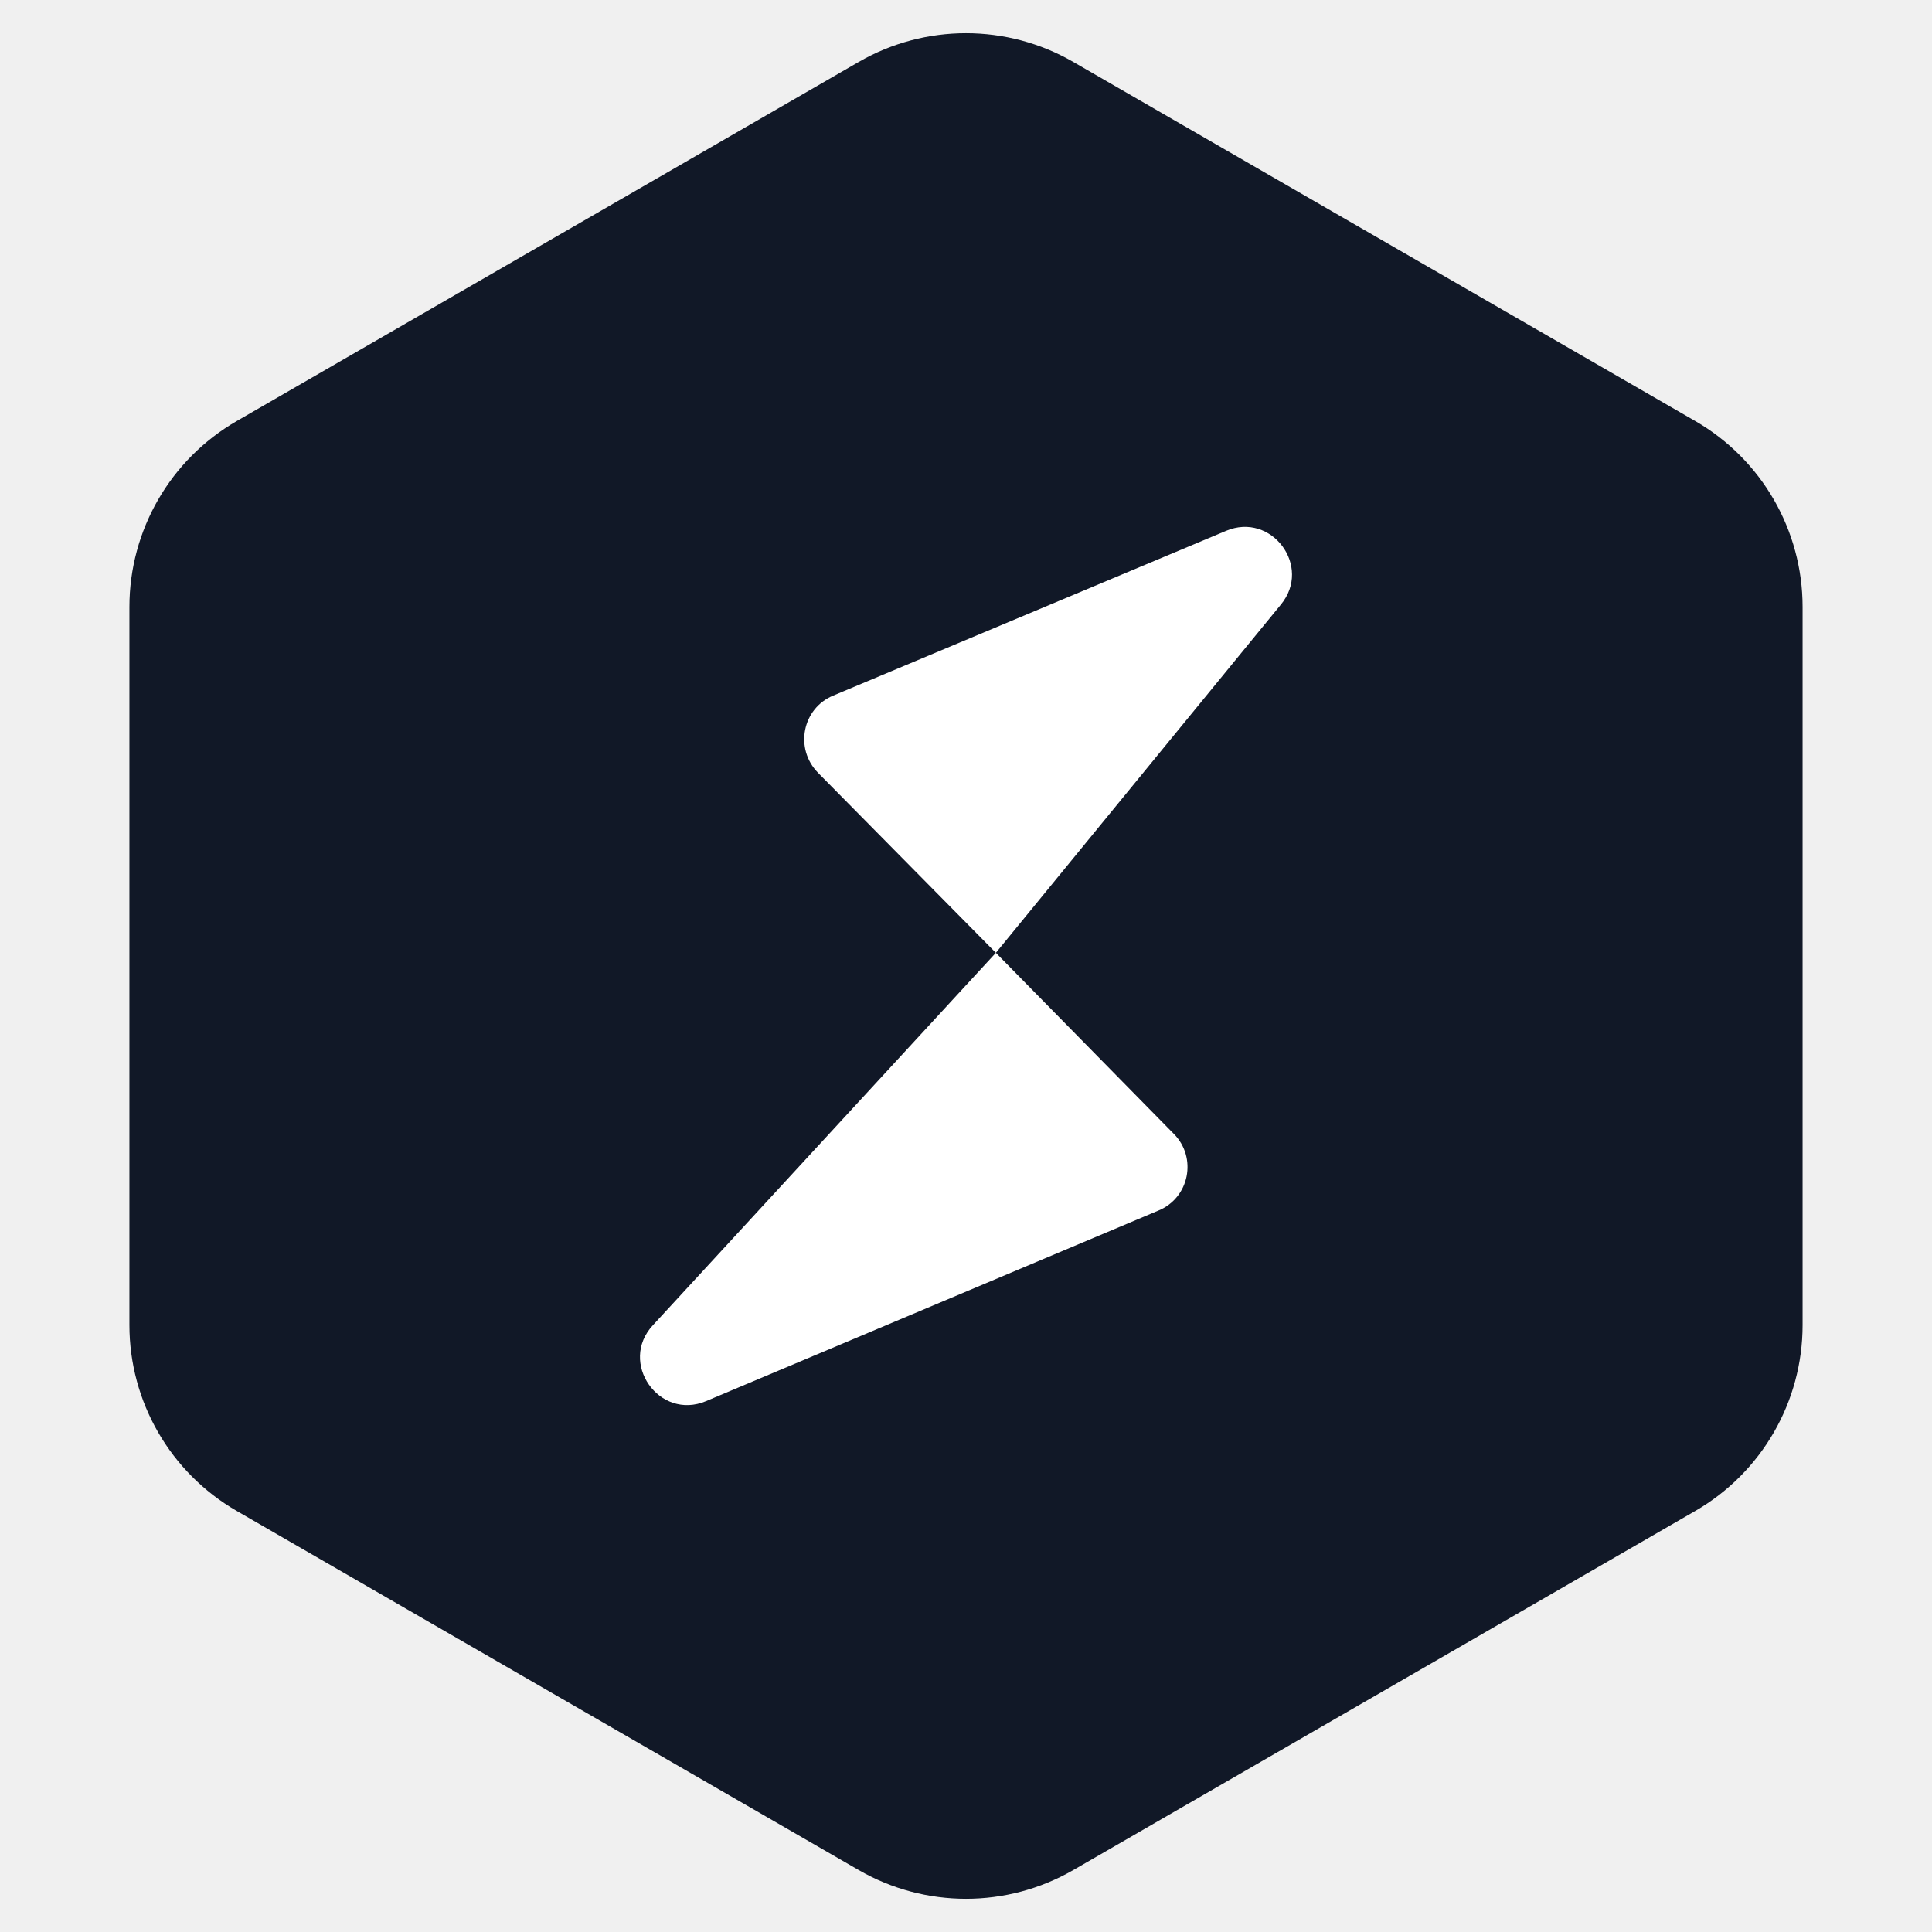
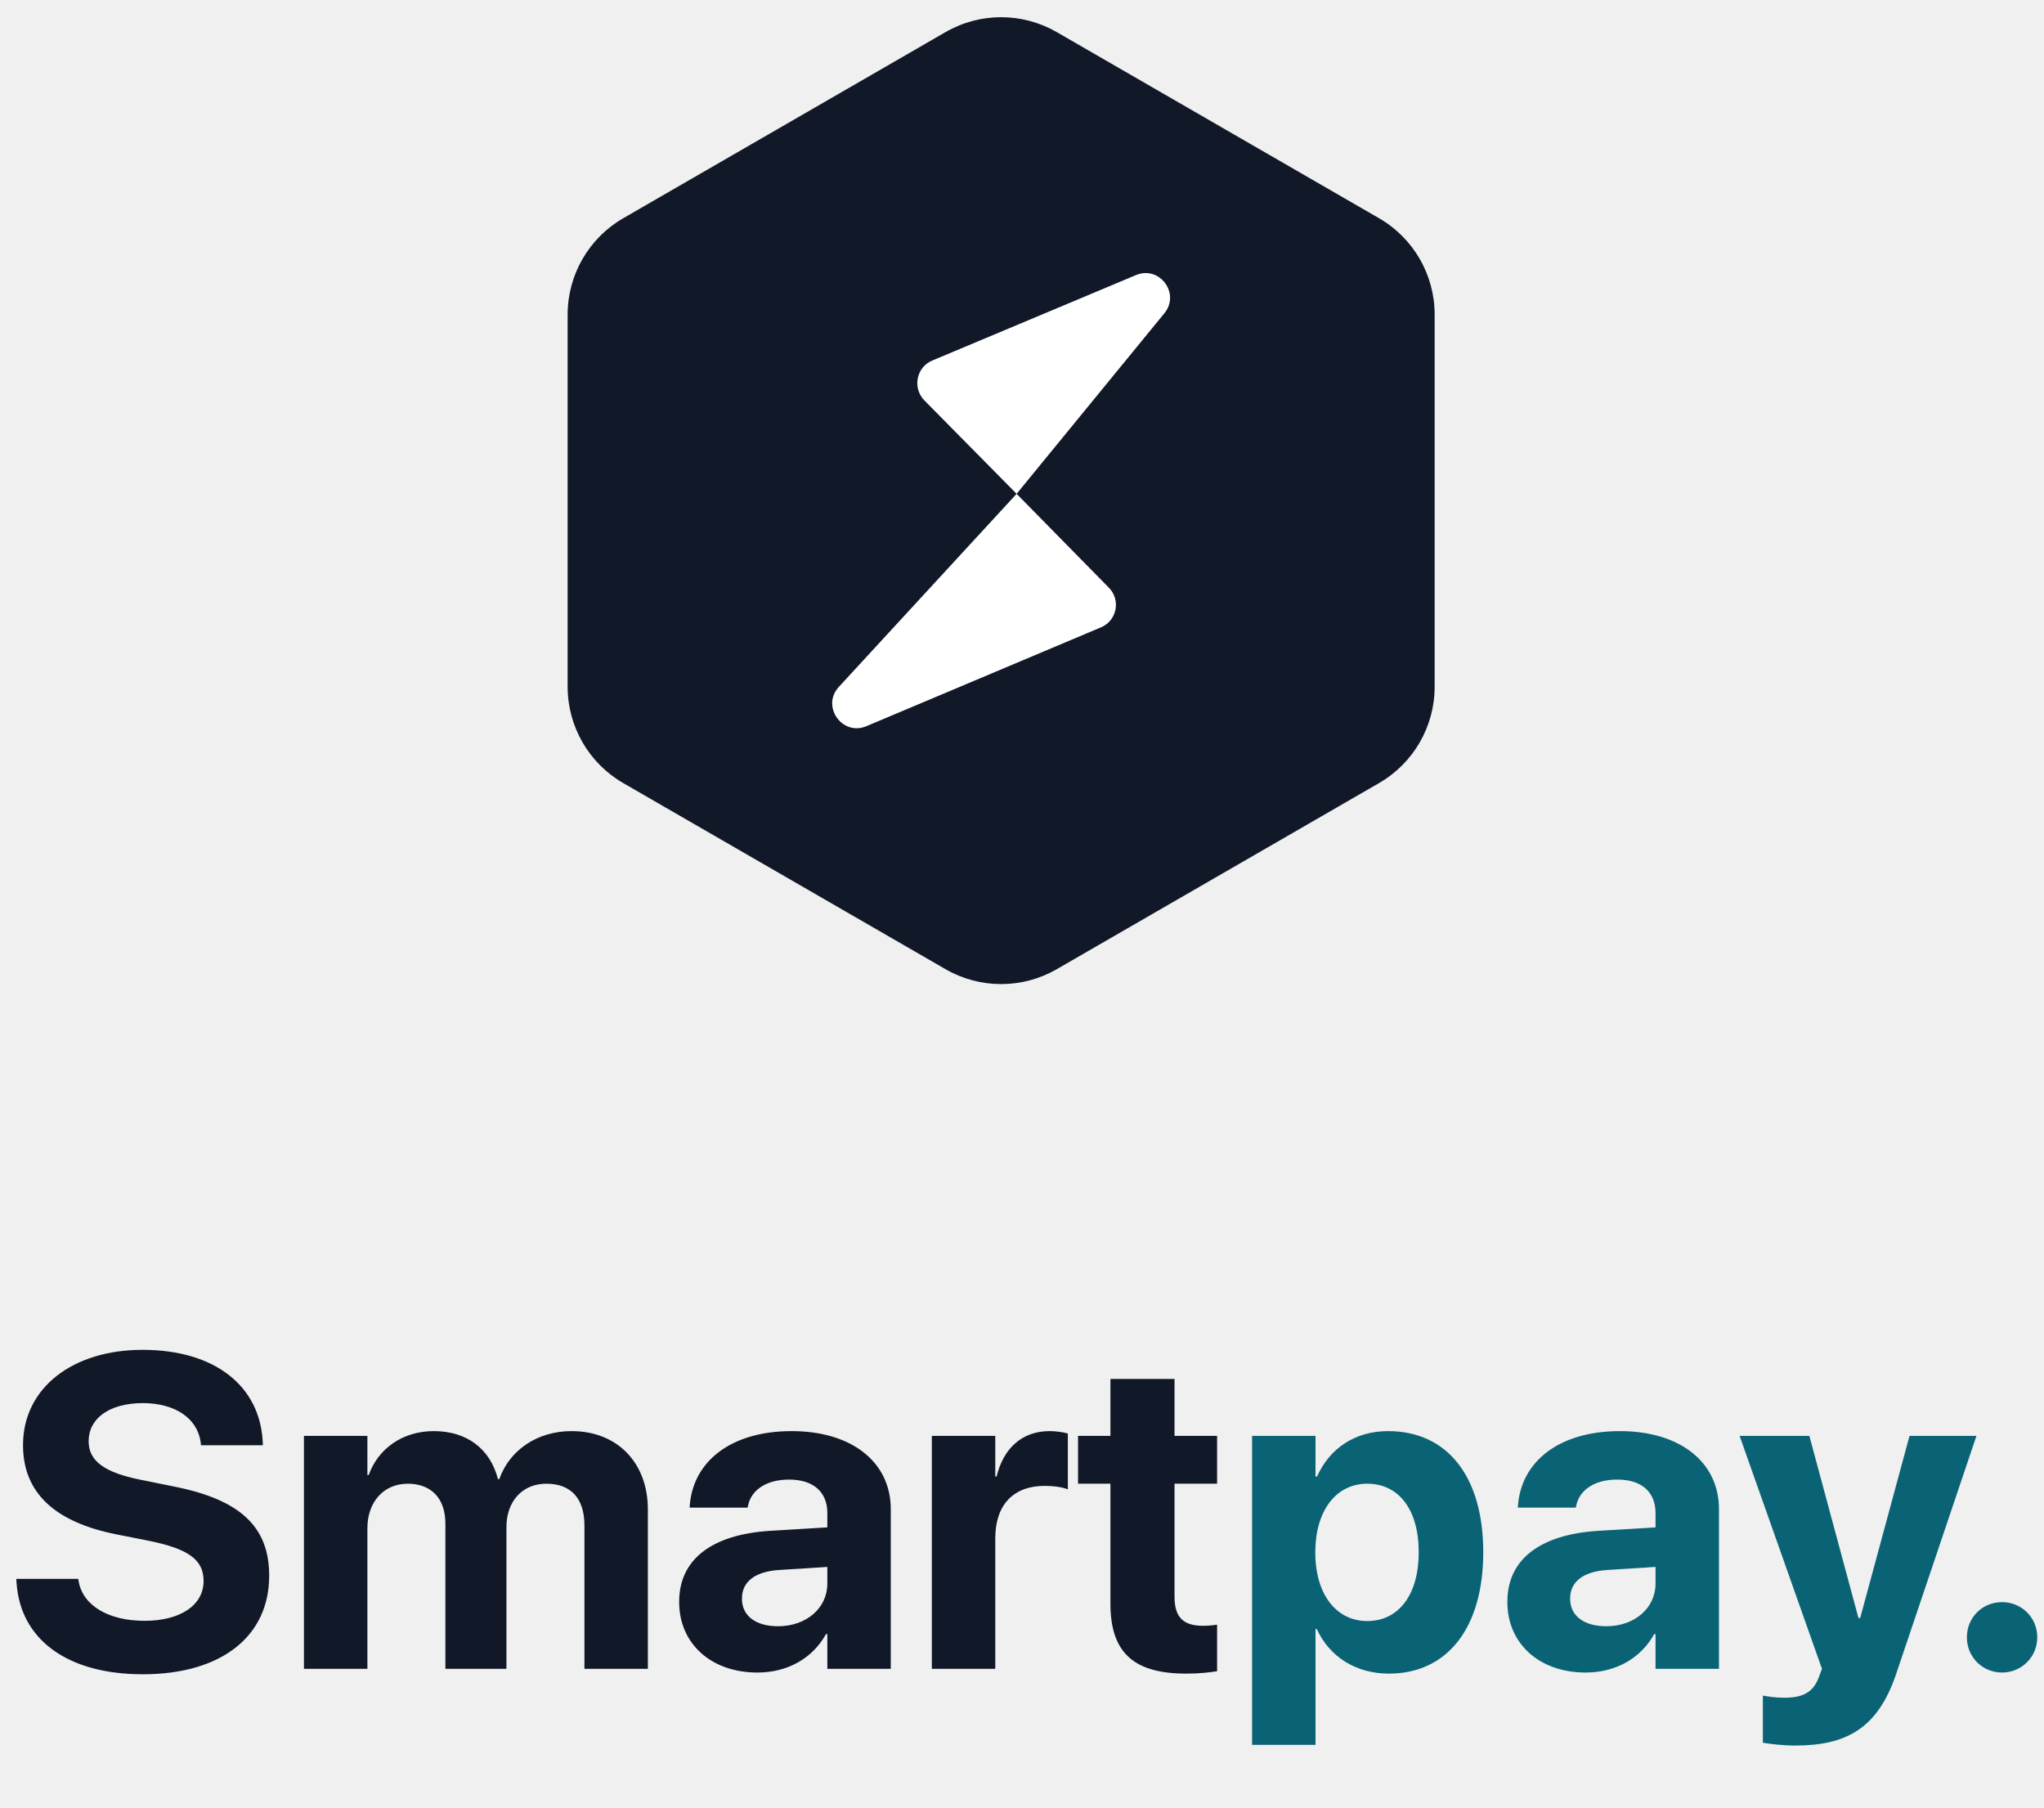
- <svg xmlns="http://www.w3.org/2000/svg" width="72" height="72" viewBox="0 0 72 72" fill="none">
-   <path d="M32 2.309C34.475 0.88 37.525 0.88 40 2.309L63.177 15.691C65.652 17.12 67.177 19.761 67.177 22.619V49.381C67.177 52.239 65.652 54.88 63.177 56.309L40 69.691C37.525 71.12 34.475 71.12 32 69.691L8.823 56.309C6.348 54.88 4.823 52.239 4.823 49.381V22.619C4.823 19.761 6.348 17.12 8.823 15.691L32 2.309Z" fill="#111827" />
-   <path d="M43.168 45.115L26.313 52.216C24.562 52.953 23.04 50.776 24.333 49.386L37.113 35.509L43.74 42.251C44.624 43.135 44.33 44.64 43.168 45.115Z" fill="white" />
-   <path d="M47.733 22.533L37.113 35.509L30.486 28.8C29.602 27.9 29.897 26.395 31.059 25.92L45.688 19.784C47.389 19.064 48.911 21.109 47.733 22.533Z" fill="white" />
+ <svg xmlns="http://www.w3.org/2000/svg" width="147" height="130" viewBox="0 0 147 130" fill="none">
+   <path d="M68 2.309C70.475 0.88 73.525 0.88 76 2.309L99.177 15.691C101.652 17.12 103.177 19.761 103.177 22.619V49.381C103.177 52.239 101.652 54.88 99.177 56.309L76 69.691C73.525 71.12 70.475 71.12 68 69.691L44.823 56.309C42.348 54.88 40.823 52.239 40.823 49.381V22.619C40.823 19.761 42.348 17.12 44.823 15.691L68 2.309Z" fill="#111827" />
+   <path d="M79.168 45.115L62.313 52.216C60.562 52.953 59.04 50.776 60.333 49.386L73.113 35.509L79.74 42.251C80.624 43.135 80.329 44.64 79.168 45.115Z" fill="white" />
+   <path d="M83.733 22.533L73.113 35.509L66.486 28.8C65.602 27.9 65.897 26.395 67.059 25.92L81.688 19.784C83.389 19.064 84.911 21.109 83.733 22.533Z" fill="white" />
+   <path d="M10.266 120.391C15.953 120.391 19.359 117.641 19.359 113.312V113.297C19.359 109.75 17.234 107.828 12.516 106.891L10.125 106.406C7.531 105.891 6.375 105.062 6.375 103.641V103.625C6.375 102.016 7.828 100.906 10.25 100.891C12.578 100.891 14.203 101.969 14.438 103.734L14.453 103.922H18.906L18.891 103.625C18.672 99.672 15.469 97.062 10.25 97.062C5.25 97.062 1.656 99.781 1.656 103.906V103.922C1.656 107.312 3.906 109.438 8.359 110.328L10.734 110.797C13.531 111.375 14.641 112.141 14.641 113.672V113.688C14.641 115.406 13 116.547 10.391 116.547C7.812 116.547 5.953 115.453 5.656 113.703L5.625 113.531H1.172L1.188 113.781C1.453 117.938 4.906 120.391 10.266 120.391ZM21.859 120H26.422V109.891C26.422 108 27.594 106.688 29.328 106.688C31.016 106.688 32.031 107.75 32.031 109.547V120H36.422V109.812C36.422 107.953 37.562 106.688 39.297 106.688C41.062 106.688 42.031 107.75 42.031 109.688V120H46.594V108.547C46.594 105.172 44.391 102.906 41.109 102.906C38.656 102.906 36.656 104.25 35.906 106.359H35.812C35.25 104.156 33.547 102.906 31.203 102.906C28.953 102.906 27.203 104.156 26.516 106.062H26.422V103.25H21.859V120ZM54.469 120.266C56.672 120.266 58.453 119.219 59.406 117.5H59.5V120H64.062V108.516C64.062 105.141 61.266 102.906 56.938 102.906C52.516 102.906 49.859 105.125 49.609 108.219L49.594 108.406H53.766L53.797 108.266C54.016 107.188 55.047 106.391 56.75 106.391C58.531 106.391 59.5 107.312 59.5 108.797V109.828L55.359 110.078C51.203 110.344 48.844 112.125 48.844 115.172V115.203C48.844 118.156 51.109 120.266 54.469 120.266ZM53.359 114.969V114.938C53.359 113.75 54.281 113 56.047 112.891L59.5 112.672V113.875C59.5 115.625 58 116.938 55.953 116.938C54.375 116.938 53.359 116.203 53.359 114.969ZM67.016 120H71.578V110.625C71.578 108.188 72.891 106.844 75.141 106.844C75.797 106.844 76.422 106.938 76.797 107.094V103.078C76.453 102.984 75.984 102.906 75.484 102.906C73.531 102.906 72.172 104.109 71.672 106.172H71.578V103.25H67.016V120ZM85.328 120.344C86.281 120.344 87.016 120.25 87.531 120.172V116.828C87.25 116.859 86.953 116.906 86.547 116.906C85.172 116.906 84.469 116.375 84.469 114.812V106.688H87.531V103.25H84.469V99.156H79.859V103.25H77.531V106.688H79.859V115.312C79.859 118.906 81.609 120.344 85.328 120.344Z" fill="#111827" />
+   <path d="M90.047 125.469H94.609V117.141H94.703C95.609 119.125 97.5 120.344 99.891 120.344C104.078 120.344 106.672 117.062 106.672 111.625V111.609C106.672 106.156 104.078 102.906 99.828 102.906C97.453 102.906 95.625 104.141 94.719 106.172H94.609V103.25H90.047V125.469ZM98.328 116.562C96.109 116.562 94.594 114.656 94.594 111.641V111.625C94.594 108.594 96.109 106.688 98.328 106.688C100.594 106.688 102.031 108.547 102.031 111.609V111.625C102.031 114.672 100.594 116.562 98.328 116.562ZM114.031 120.266C116.234 120.266 118.016 119.219 118.969 117.5H119.062V120H123.625V108.516C123.625 105.141 120.828 102.906 116.5 102.906C112.078 102.906 109.422 105.125 109.172 108.219L109.156 108.406H113.328L113.359 108.266C113.578 107.188 114.609 106.391 116.312 106.391C118.094 106.391 119.062 107.312 119.062 108.797V109.828L114.922 110.078C110.766 110.344 108.406 112.125 108.406 115.172V115.203C108.406 118.156 110.672 120.266 114.031 120.266ZM112.922 114.969V114.938C112.922 113.75 113.844 113 115.609 112.891L119.062 112.672V113.875C119.062 115.625 117.562 116.938 115.516 116.938C113.938 116.938 112.922 116.203 112.922 114.969ZM129.109 125.516C132.828 125.516 135.078 124.25 136.391 120.297L142.141 103.25H137.328L133.781 116.344H133.656L130.125 103.25H125.109L131.031 120L130.828 120.547C130.422 121.688 129.672 122.078 128.312 122.078C127.641 122.078 127.109 121.984 126.781 121.922V125.312C127.312 125.406 128.219 125.516 129.109 125.516ZM143.984 120.266C145.391 120.266 146.516 119.141 146.516 117.734C146.516 116.312 145.391 115.203 143.984 115.203C142.562 115.203 141.453 116.312 141.453 117.734C141.453 119.141 142.562 120.266 143.984 120.266Z" fill="#0A6375" />
</svg>
